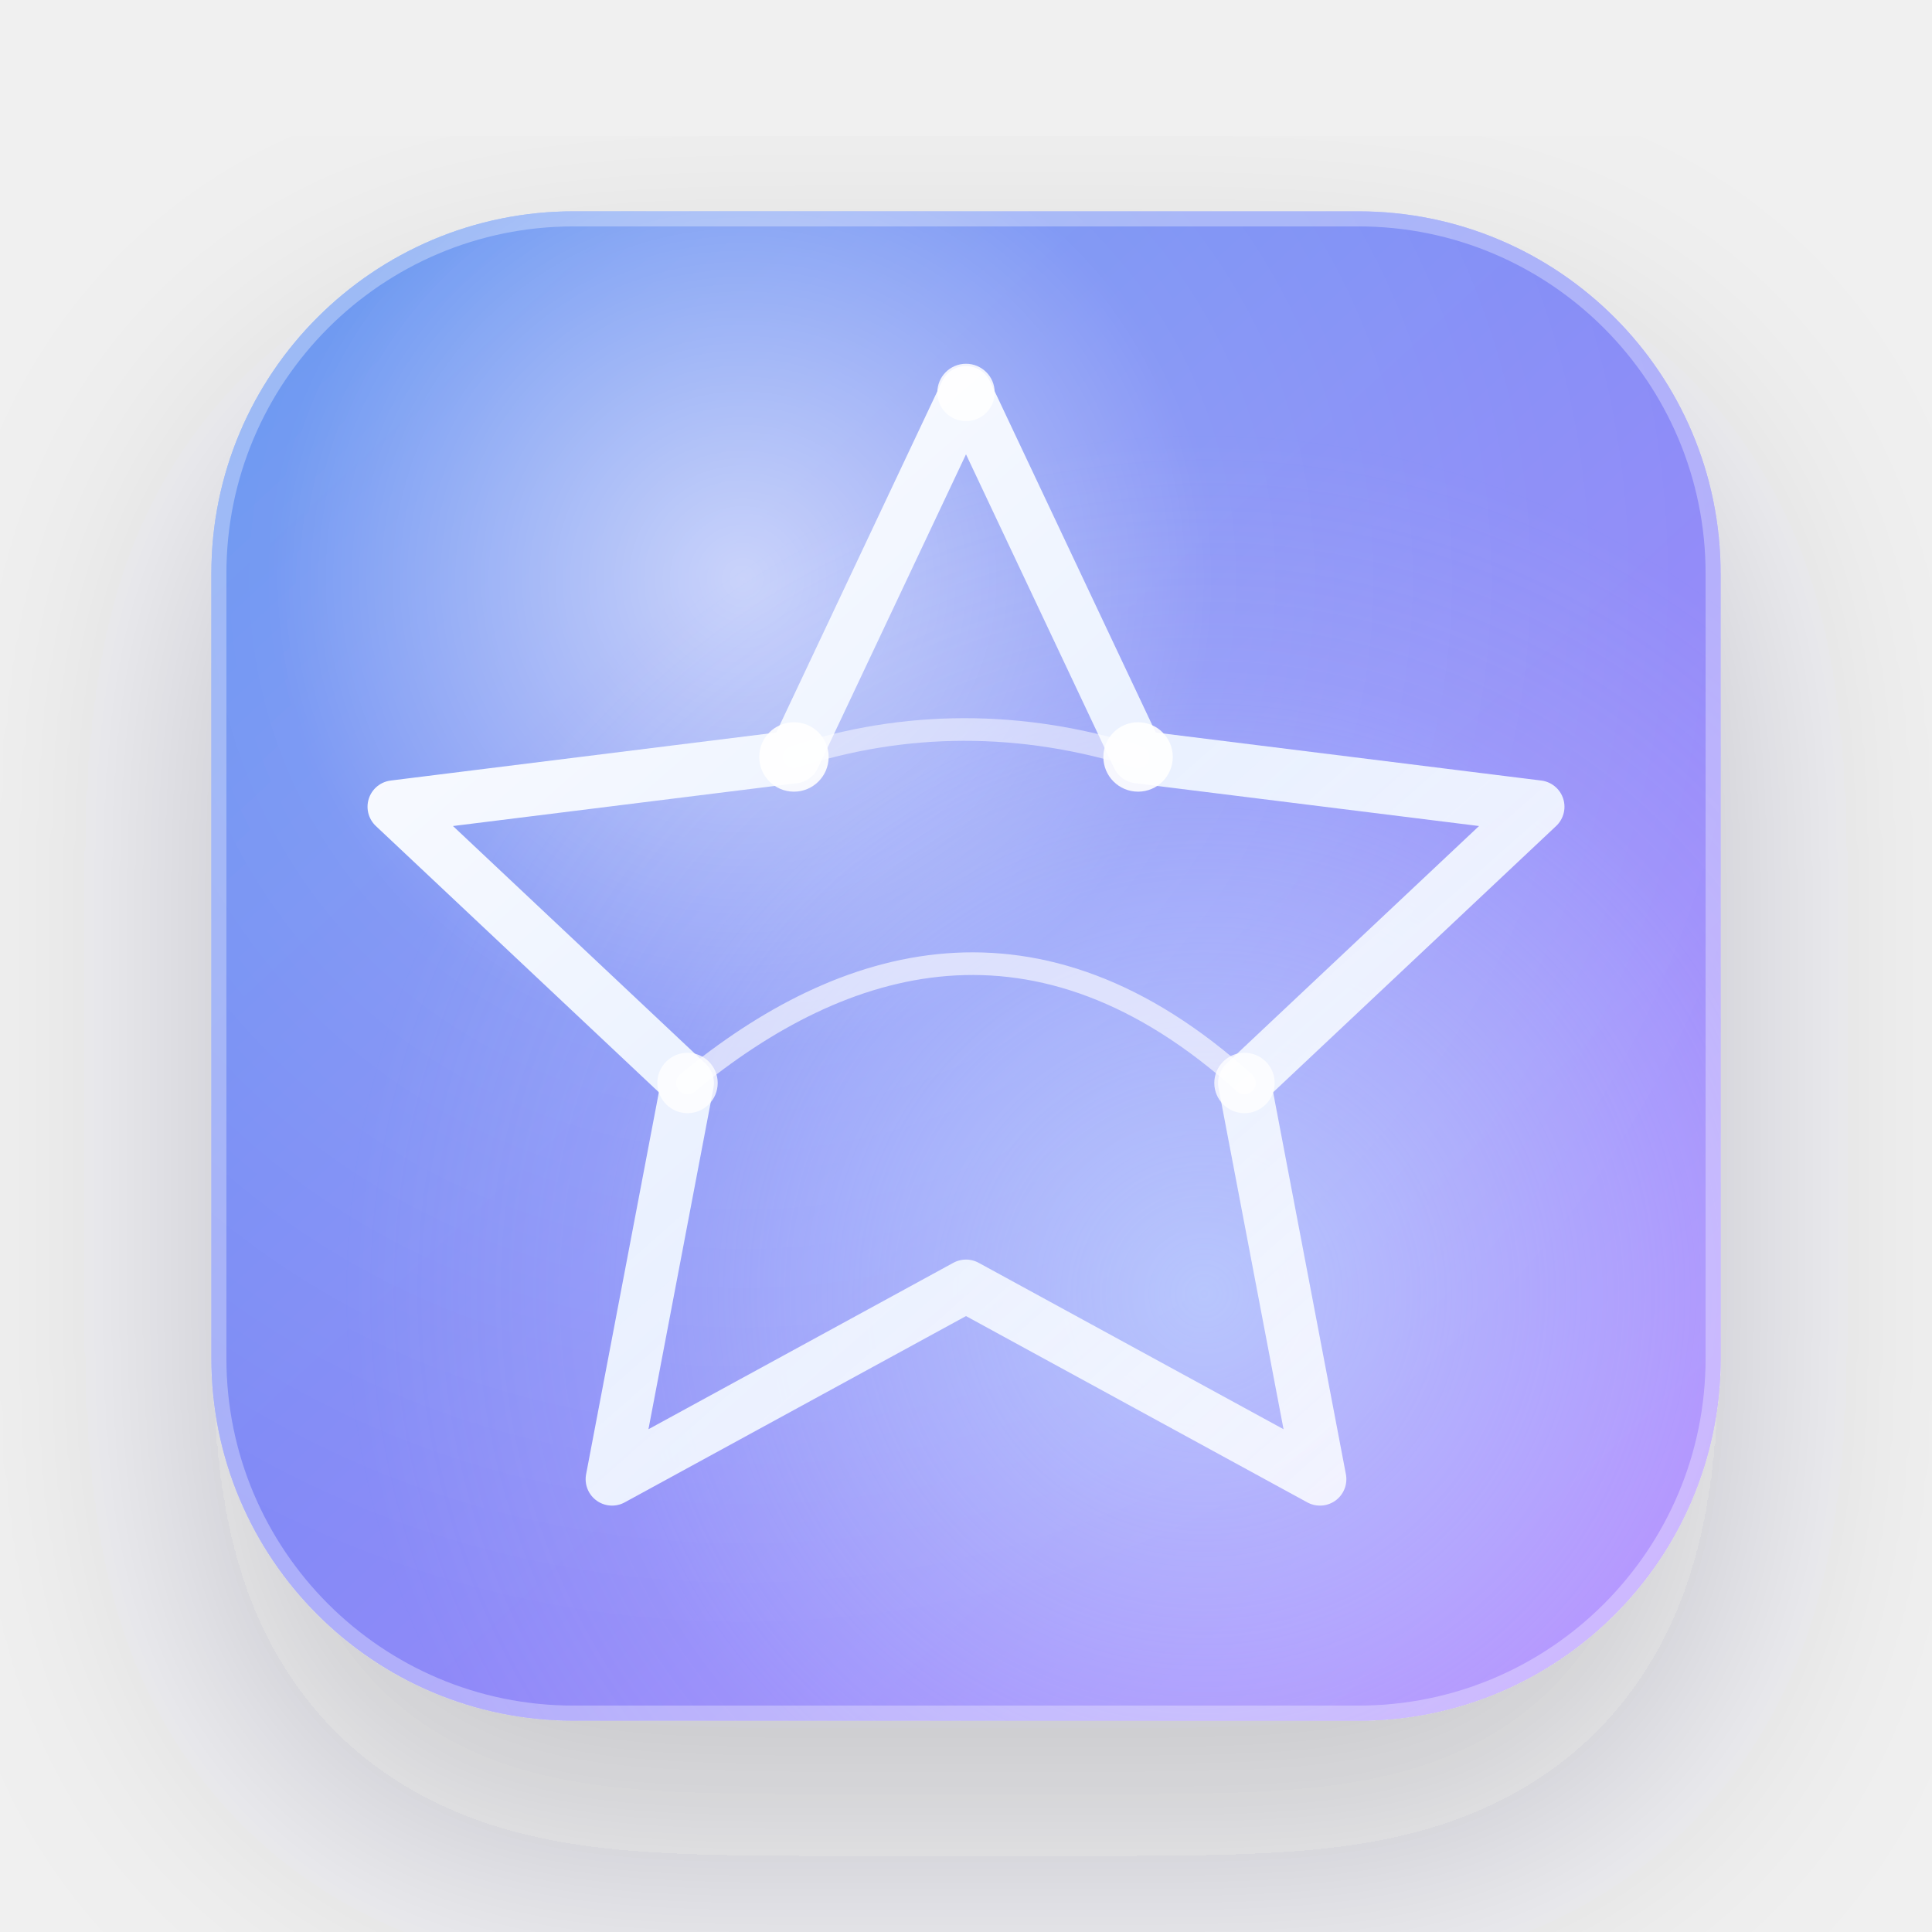
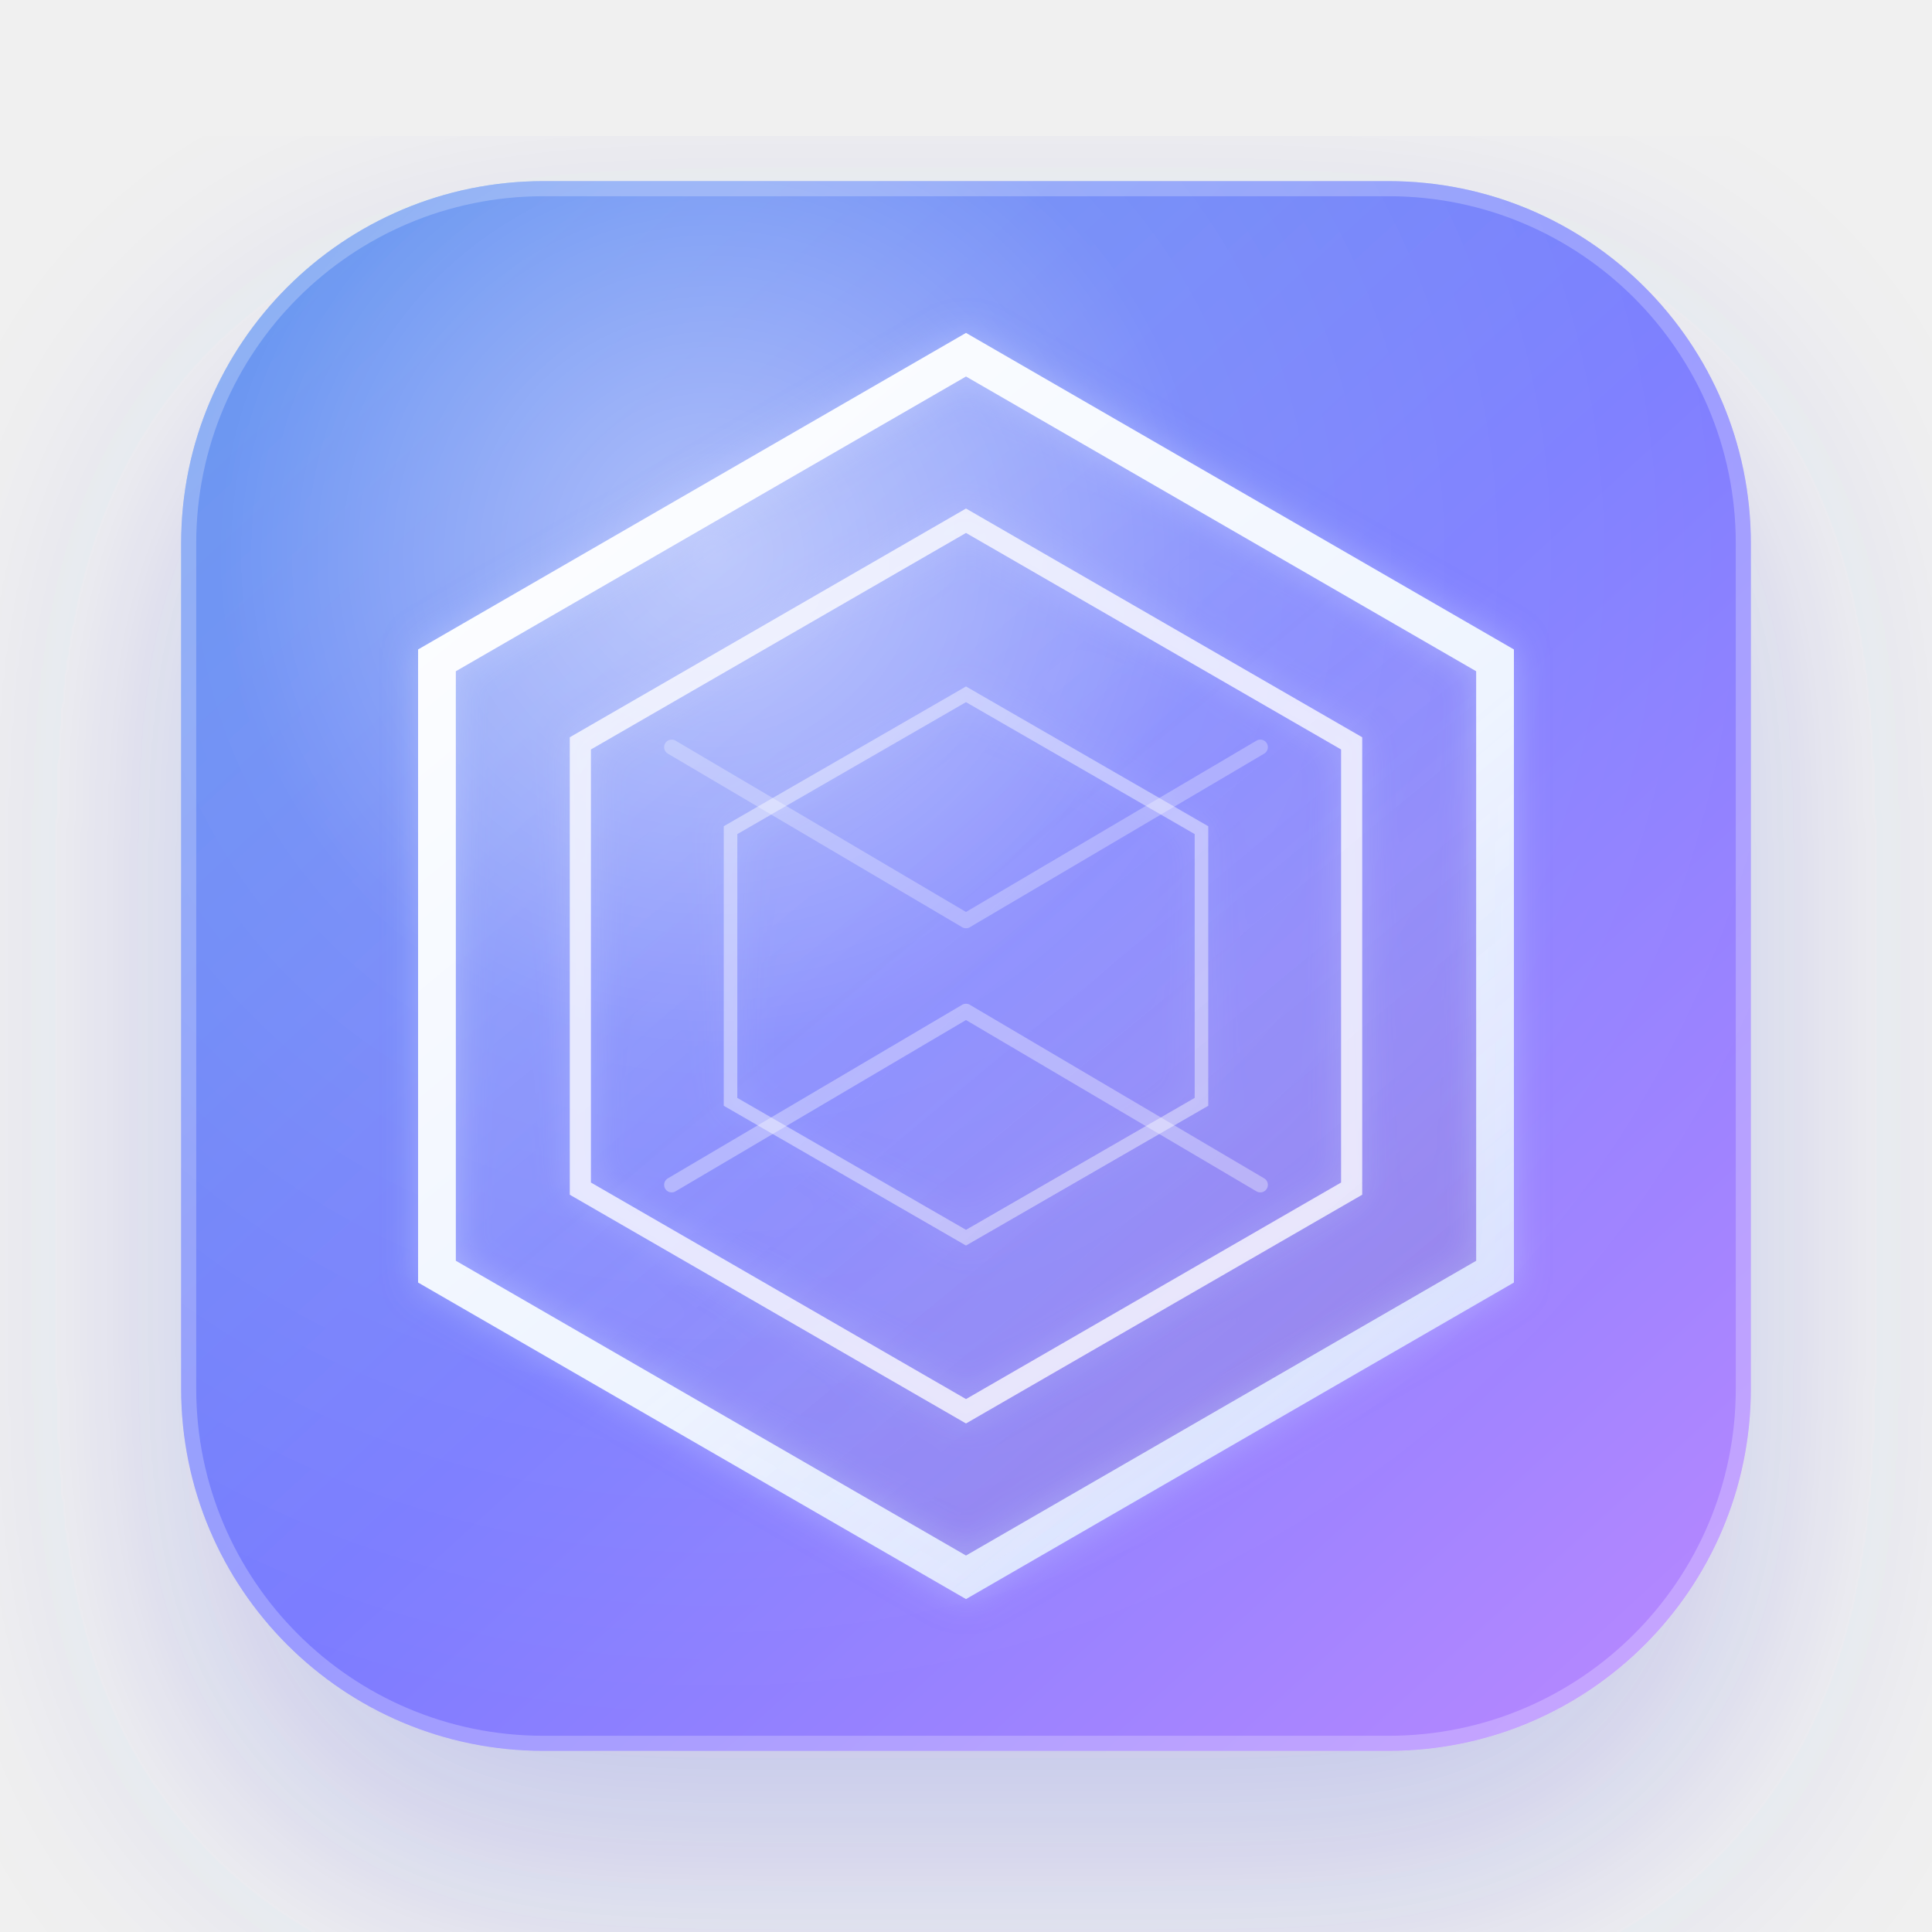
<svg xmlns="http://www.w3.org/2000/svg" width="256" height="256" viewBox="0 0 256 256" role="img" aria-labelledby="title desc">
  <defs>
-     <linearGradient id="base" x1="44" y1="36" x2="214" y2="220" gradientUnits="userSpaceOnUse">
+     <linearGradient id="bg" x1="42" y1="34" x2="214" y2="222" gradientUnits="userSpaceOnUse">
      <stop offset="0" stop-color="#5B8DEF" />
+       <stop offset="0.52" stop-color="#7B7CFF" />
      <stop offset="1" stop-color="#B387FF" />
    </linearGradient>
-     <linearGradient id="starStroke" x1="54" y1="42" x2="202" y2="210" gradientUnits="userSpaceOnUse">
+     <linearGradient id="panel" x1="58" y1="42" x2="200" y2="214" gradientUnits="userSpaceOnUse">
+       <stop offset="0" stop-color="#FFFFFF" stop-opacity="0.2" />
+       <stop offset="0.46" stop-color="#FFFFFF" stop-opacity="0.06" />
+       <stop offset="1" stop-color="#101827" stop-opacity="0.18" />
+     </linearGradient>
+     <linearGradient id="line" x1="62" y1="48" x2="194" y2="208" gradientUnits="userSpaceOnUse">
      <stop offset="0" stop-color="#FFFFFF" />
-       <stop offset="0.5" stop-color="#EAF1FF" />
-       <stop offset="1" stop-color="#FFFFFF" stop-opacity="0.84" />
+       <stop offset="0.58" stop-color="#EEF4FF" />
+       <stop offset="1" stop-color="#D8E0FF" stop-opacity="0.9" />
    </linearGradient>
-     <radialGradient id="light" cx="35%" cy="24%" r="72%">
-       <stop offset="0" stop-color="#FFFFFF" stop-opacity="0.62" />
-       <stop offset="0.44" stop-color="#FFFFFF" stop-opacity="0.12" />
+     <radialGradient id="highlight" cx="34%" cy="24%" r="74%">
+       <stop offset="0" stop-color="#FFFFFF" stop-opacity="0.48" />
+       <stop offset="0.42" stop-color="#FFFFFF" stop-opacity="0.1" />
      <stop offset="1" stop-color="#FFFFFF" stop-opacity="0" />
    </radialGradient>
-     <radialGradient id="aura" cx="66%" cy="72%" r="58%">
-       <stop offset="0" stop-color="#CDF3FF" stop-opacity="0.55" />
-       <stop offset="0.72" stop-color="#CDF3FF" stop-opacity="0.08" />
-       <stop offset="1" stop-color="#CDF3FF" stop-opacity="0" />
-     </radialGradient>
-     <filter id="shadow" x="-24%" y="-22%" width="148%" height="158%">
-       <feDropShadow dx="0" dy="18" stdDeviation="18" flood-color="#1F2A44" flood-opacity="0.2" />
+     <filter id="softShadow" x="-24%" y="-24%" width="148%" height="156%">
+       <feDropShadow dx="0" dy="18" stdDeviation="18" flood-color="#3D4DD8" flood-opacity="0.24" />
+     </filter>
+     <filter id="lineGlow" x="-18%" y="-18%" width="136%" height="136%">
+       <feGaussianBlur in="SourceGraphic" stdDeviation="2.2" result="blur" />
+       <feColorMatrix in="blur" type="matrix" values="0 0 0 0 0.55 0 0 0 0 0.62 0 0 0 0 1 0 0 0 0.5 0" result="glow" />
+       <feMerge>
+         <feMergeNode in="glow" />
+         <feMergeNode in="SourceGraphic" />
+       </feMerge>
    </filter>
  </defs>
-   <g filter="url(#shadow)">
-     <rect x="28" y="28" width="200" height="200" rx="48" fill="url(#base)" />
-     <rect x="28" y="28" width="200" height="200" rx="48" fill="url(#light)" />
-     <rect x="28" y="28" width="200" height="200" rx="48" fill="url(#aura)" />
-     <rect x="29" y="29" width="198" height="198" rx="47" fill="none" stroke="#FFFFFF" stroke-opacity="0.32" stroke-width="2" />
-     <path d="M128 52L150.8 100.3L203.8 106.9L164.9 143.5L174.9 196L128 170.4L81.1 196L91.1 143.5L52.2 106.9L105.2 100.3Z" fill="none" stroke="url(#starStroke)" stroke-width="7" stroke-linecap="round" stroke-linejoin="round" />
-     <path d="M91.1 143.5C111.7 126.5 137.5 118.7 164.9 143.5" fill="none" stroke="#FFFFFF" stroke-width="3" stroke-linecap="round" stroke-opacity="0.62" />
-     <path d="M105.2 100.3C119.8 95.5 135.4 95.4 150.8 100.3" fill="none" stroke="#FFFFFF" stroke-width="3" stroke-linecap="round" stroke-opacity="0.5" />
-     <circle cx="105.2" cy="100.3" r="4.6" fill="#FFFFFF" opacity="0.9" />
-     <circle cx="150.8" cy="100.3" r="4.6" fill="#FFFFFF" opacity="0.9" />
-     <circle cx="164.9" cy="143.5" r="4" fill="#FFFFFF" opacity="0.78" />
-     <circle cx="91.1" cy="143.5" r="4" fill="#FFFFFF" opacity="0.78" />
-     <circle cx="128" cy="52" r="3.8" fill="#FFFFFF" opacity="0.86" />
+   <g filter="url(#softShadow)">
+     <rect x="24" y="24" width="208" height="208" rx="48" fill="url(#bg)" />
+     <rect x="24" y="24" width="208" height="208" rx="48" fill="url(#highlight)" />
+     <rect x="25" y="25" width="206" height="206" rx="47" fill="none" stroke="#FFFFFF" stroke-opacity="0.24" stroke-width="2" />
+     <g filter="url(#lineGlow)">
+       <path d="M128 47L198.1 87.5V168.5L128 209L57.9 168.5V87.5L128 47Z" fill="url(#panel)" stroke="url(#line)" stroke-width="5" stroke-linejoin="miter" />
+       <path d="M128 69L179.1 98.5V157.5L128 187L76.9 157.5V98.5L128 69Z" fill="none" stroke="#FFFFFF" stroke-opacity="0.76" stroke-width="2.8" stroke-linejoin="miter" />
+       <path d="M128 92L159.2 110V146L128 164L96.8 146V110L128 92Z" fill="none" stroke="#FFFFFF" stroke-opacity="0.42" stroke-width="1.8" stroke-linejoin="miter" />
+     </g>
+     <path d="M89 157L128 134L167 157" fill="none" stroke="#FFFFFF" stroke-opacity="0.34" stroke-width="2" stroke-linecap="round" stroke-linejoin="round" />
+     <path d="M89 99L128 122L167 99" fill="none" stroke="#FFFFFF" stroke-opacity="0.28" stroke-width="2" stroke-linecap="round" stroke-linejoin="round" />
  </g>
</svg>
